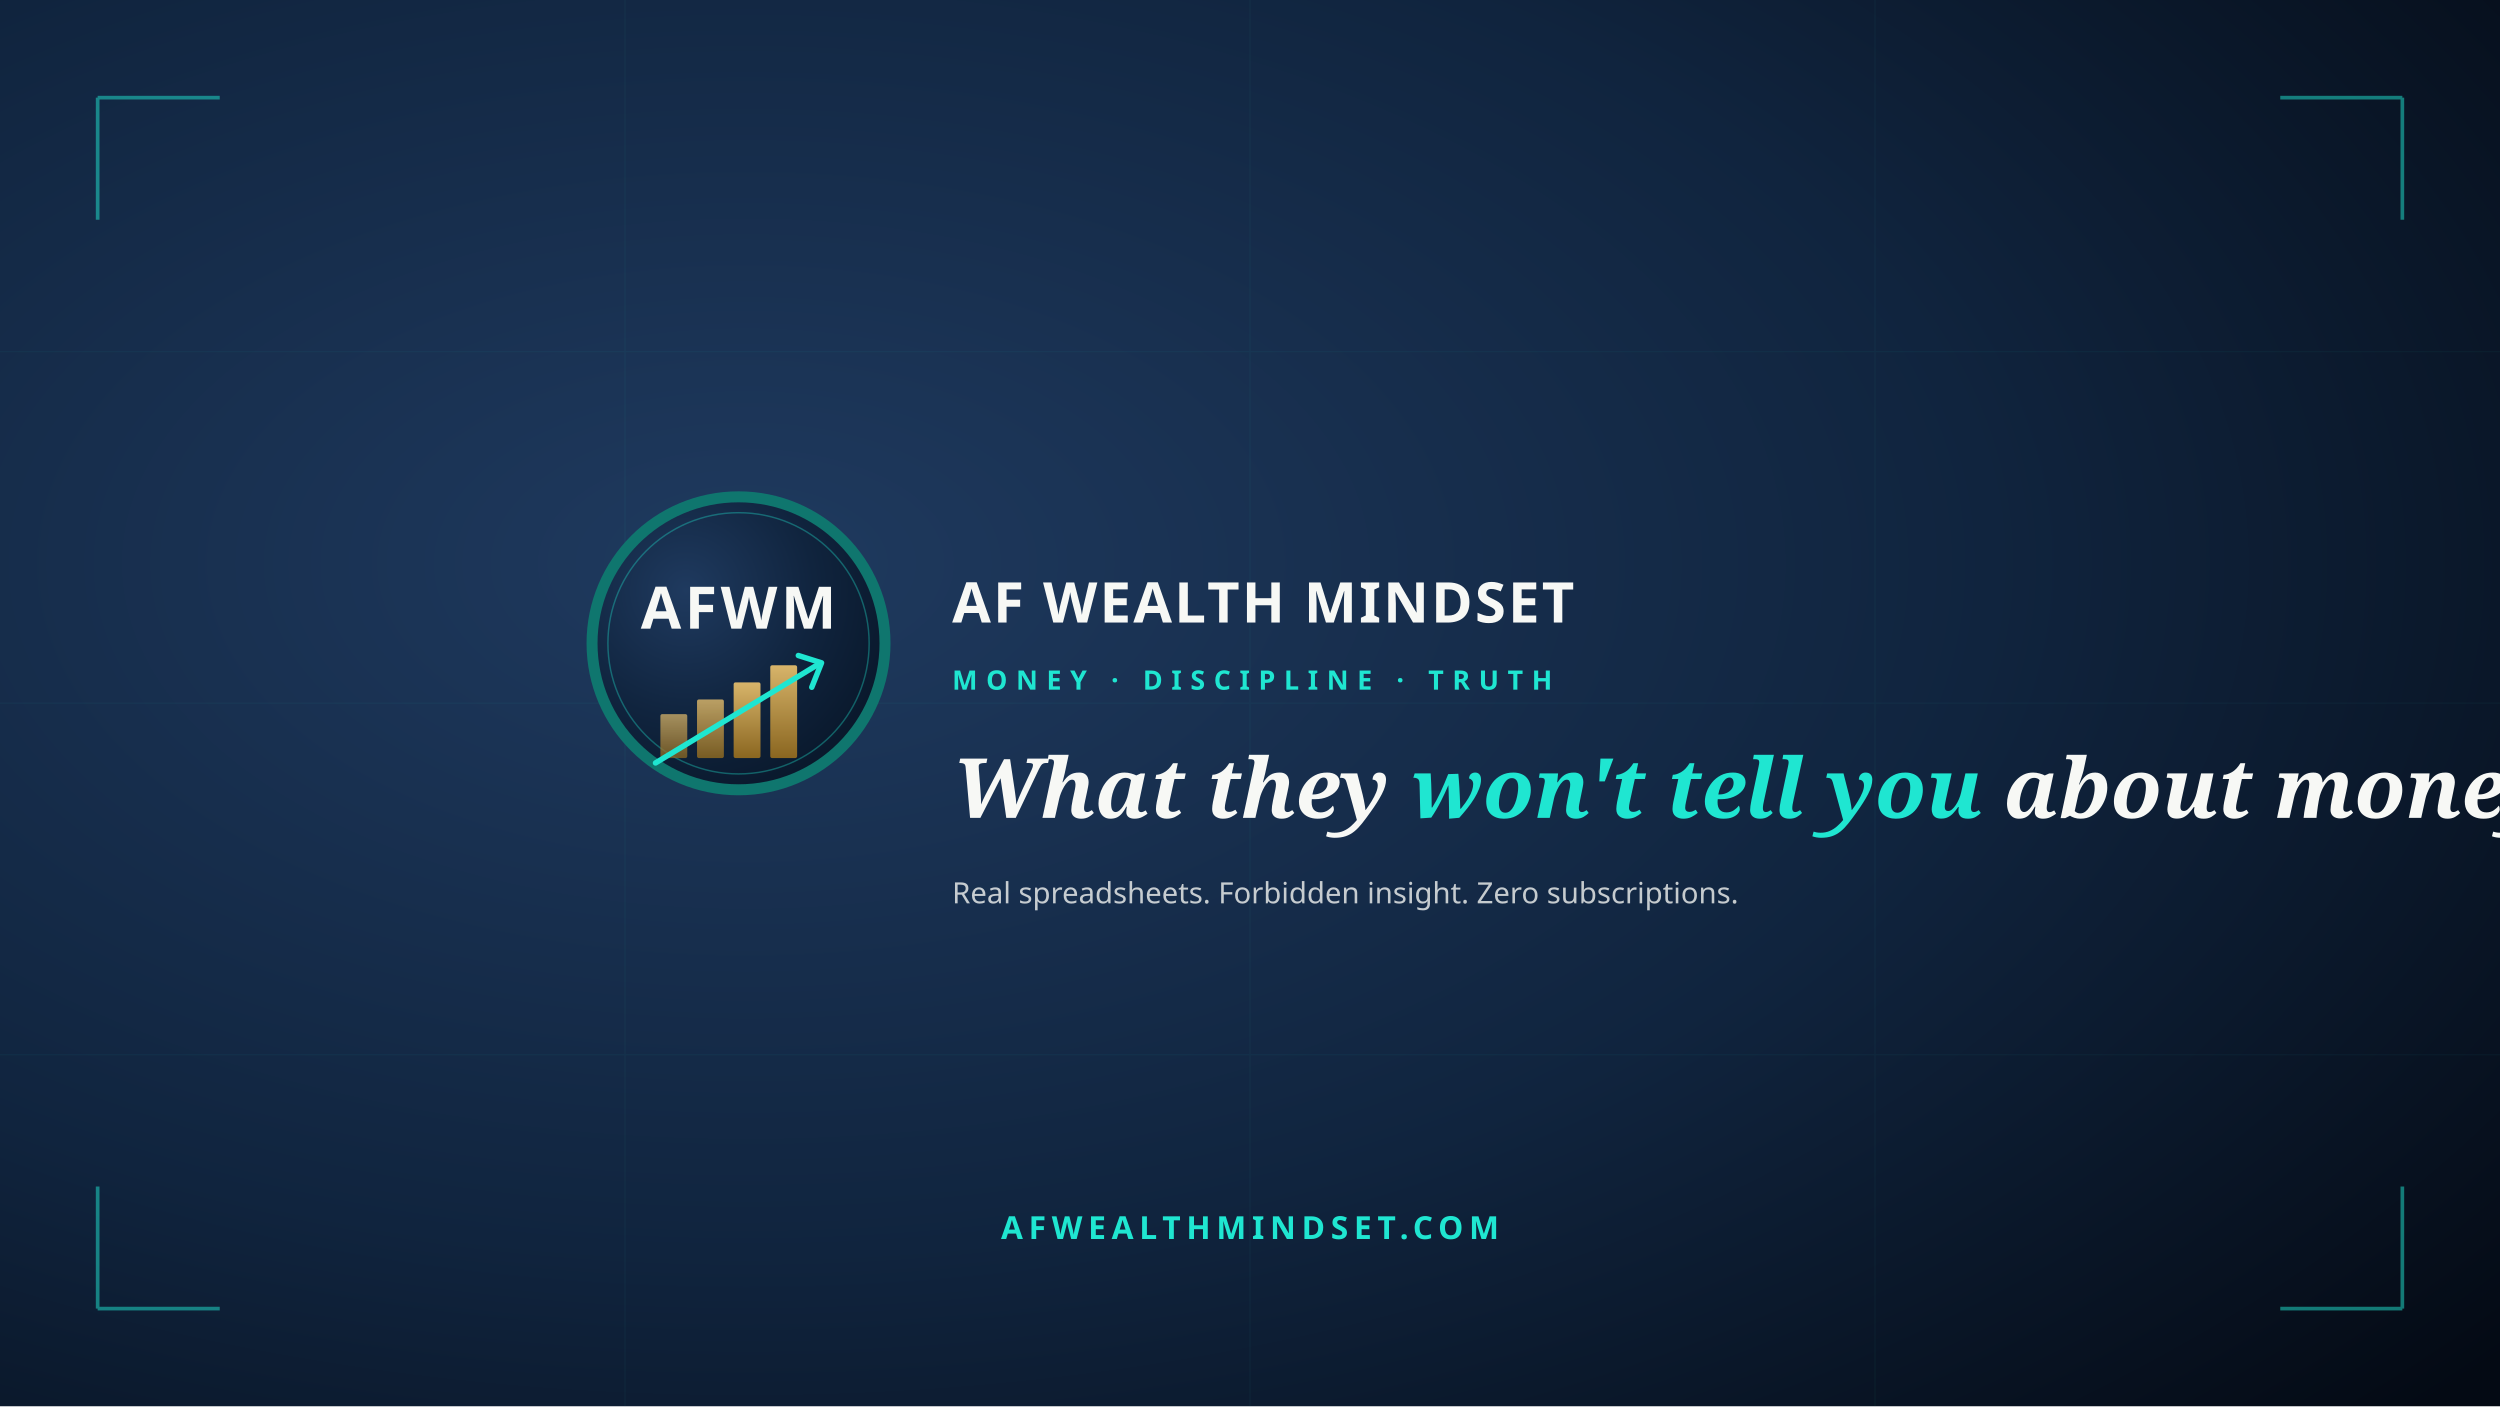
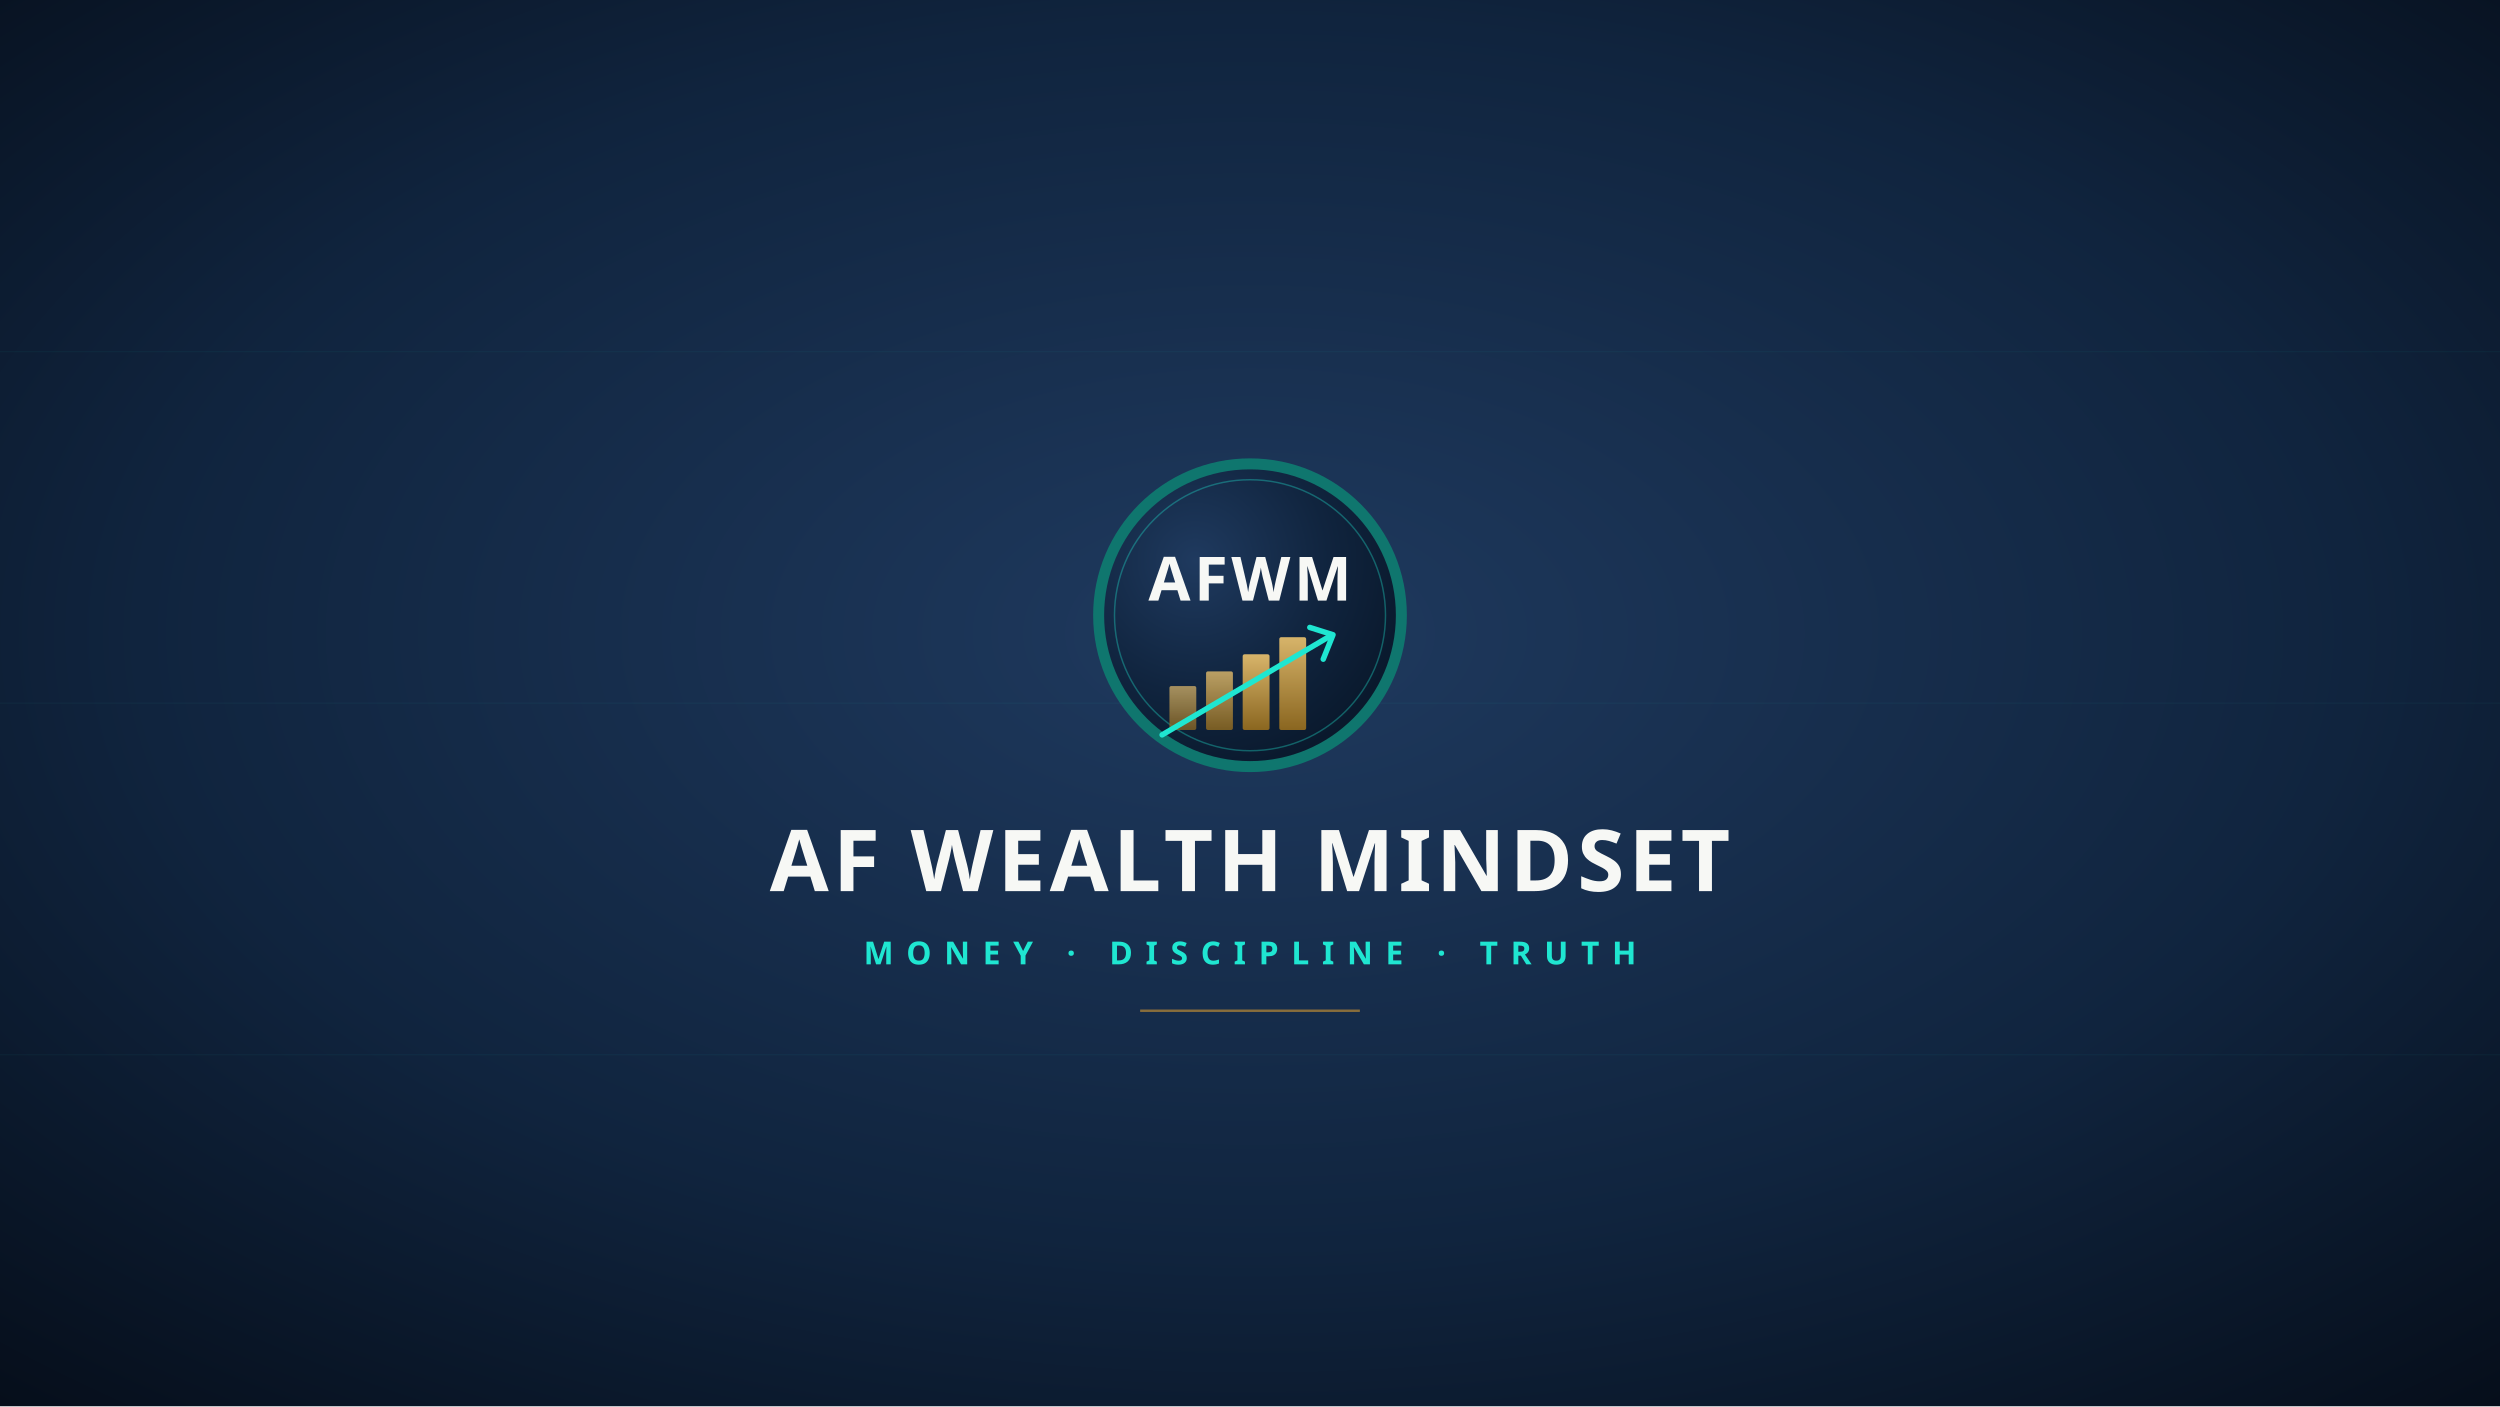
<svg xmlns="http://www.w3.org/2000/svg" viewBox="0 0 2048 1152" width="2048" height="1152">
  <defs>
-     <radialGradient id="ytBg" cx="30%" cy="40%" r="90%">
+     <radialGradient id="ytBg" cx="50%" cy="45%" r="80%">
      <stop offset="0%" stop-color="#1f3a5f" />
      <stop offset="55%" stop-color="#10243E" />
      <stop offset="100%" stop-color="#040A14" />
    </radialGradient>
    <radialGradient id="ytCoinFill" cx="32%" cy="32%" r="80%">
      <stop offset="0%" stop-color="#1f3a5f" />
      <stop offset="55%" stop-color="#10243E" />
      <stop offset="100%" stop-color="#081628" />
    </radialGradient>
    <linearGradient id="ytGoldBar" x1="0%" y1="100%" x2="0%" y2="0%">
      <stop offset="0%" stop-color="#8A6620" />
      <stop offset="100%" stop-color="#D7B46A" />
    </linearGradient>
  </defs>
  <rect width="2048" height="1152" fill="url(#ytBg)" />
  <g stroke="#1FE6D1" stroke-width="1" opacity="0.04">
    <line x1="0" y1="288" x2="2048" y2="288" />
    <line x1="0" y1="576" x2="2048" y2="576" />
    <line x1="0" y1="864" x2="2048" y2="864" />
-     <line x1="512" y1="0" x2="512" y2="1152" />
-     <line x1="1024" y1="0" x2="1024" y2="1152" />
-     <line x1="1536" y1="0" x2="1536" y2="1152" />
  </g>
-   <g stroke="#1FE6D1" stroke-width="3" fill="none" opacity="0.5">
-     <path d="M 80 80 L 80 180 M 80 80 L 180 80" />
-     <path d="M 1968 80 L 1968 180 M 1968 80 L 1868 80" />
-     <path d="M 80 1072 L 80 972 M 80 1072 L 180 1072" />
-     <path d="M 1968 1072 L 1968 972 M 1968 1072 L 1868 1072" />
-   </g>
-   <g transform="translate(485, 407)">
-     <circle cx="120" cy="120" r="120" fill="url(#ytCoinFill)" stroke="#0F766E" stroke-width="9" />
-     <circle cx="120" cy="120" r="107" fill="none" stroke="#1FE6D1" stroke-width="1.2" opacity="0.35" />
-     <text x="120" y="108" font-family="Manrope, sans-serif" font-size="48" font-weight="900" text-anchor="middle" fill="#F7F8F5" letter-spacing="3">AFWM</text>
-     <g transform="translate(56, 138)">
+   <g transform="translate(900, 380)">
+     <circle cx="124" cy="124" r="124" fill="url(#ytCoinFill)" stroke="#0F766E" stroke-width="9" />
+     <circle cx="124" cy="124" r="111" fill="none" stroke="#1FE6D1" stroke-width="1.2" opacity="0.35" />
+     <text x="124" y="112" font-family="Manrope, sans-serif" font-size="50" font-weight="900" text-anchor="middle" fill="#F7F8F5" letter-spacing="3">AFWM</text>
+     <g transform="translate(58, 142)">
      <rect x="0" y="40" width="22" height="36" fill="url(#ytGoldBar)" opacity="0.75" rx="1.5" />
      <rect x="30" y="28" width="22" height="48" fill="url(#ytGoldBar)" opacity="0.85" rx="1.5" />
      <rect x="60" y="14" width="22" height="62" fill="url(#ytGoldBar)" rx="1.5" />
      <rect x="90" y="0" width="22" height="76" fill="url(#ytGoldBar)" rx="1.5" />
    </g>
    <g stroke="#1FE6D1" stroke-width="4.5" stroke-linecap="round" stroke-linejoin="round" fill="none">
-       <path d="M 52 218 L 184 138" />
-       <path d="M 169 130 L 188 136 L 180 156" />
+       <path d="M 52 222 L 188 142" />
+       <path d="M 173 134 L 192 140 L 184 160" />
    </g>
  </g>
-   <g transform="translate(780, 460)">
-     <text x="0" y="50" font-family="Manrope, sans-serif" font-size="46" font-weight="900" fill="#F7F8F5" letter-spacing="0.04em">AF WEALTH MINDSET</text>
-     <text x="0" y="105" font-family="Manrope, sans-serif" font-size="22" font-weight="700" fill="#1FE6D1" letter-spacing="0.32em" text-transform="uppercase">MONEY · DISCIPLINE · TRUTH</text>
-     <text x="0" y="210" font-family="Cormorant Garamond, serif" font-style="italic" font-weight="700" font-size="68" fill="#F7F8F5">What they
-       <tspan fill="#1FE6D1">won't tell you</tspan> about money.
-     </text>
-     <text x="0" y="280" font-family="Manrope, sans-serif" font-size="24" font-weight="500" fill="#F7F8F5" opacity="0.78">Real spreadsheets. Forbidden insight. Zero subscriptions.</text>
-   </g>
-   <text x="1024" y="1015" font-family="Manrope, sans-serif" font-size="26" font-weight="700" text-anchor="middle" fill="#1FE6D1" letter-spacing="0.18em">AFWEALTHMINDSET.COM</text>
+   <text x="1024" y="730" font-family="Manrope, sans-serif" font-size="70" font-weight="900" text-anchor="middle" fill="#F7F8F5" letter-spacing="0.05em">AF WEALTH MINDSET</text>
+   <text x="1024" y="790" font-family="Manrope, sans-serif" font-size="26" font-weight="700" text-anchor="middle" fill="#1FE6D1" letter-spacing="0.4em">MONEY · DISCIPLINE · TRUTH</text>
+   <line x1="934" y1="828" x2="1114" y2="828" stroke="#B88935" stroke-width="2" opacity="0.7" />
</svg>
